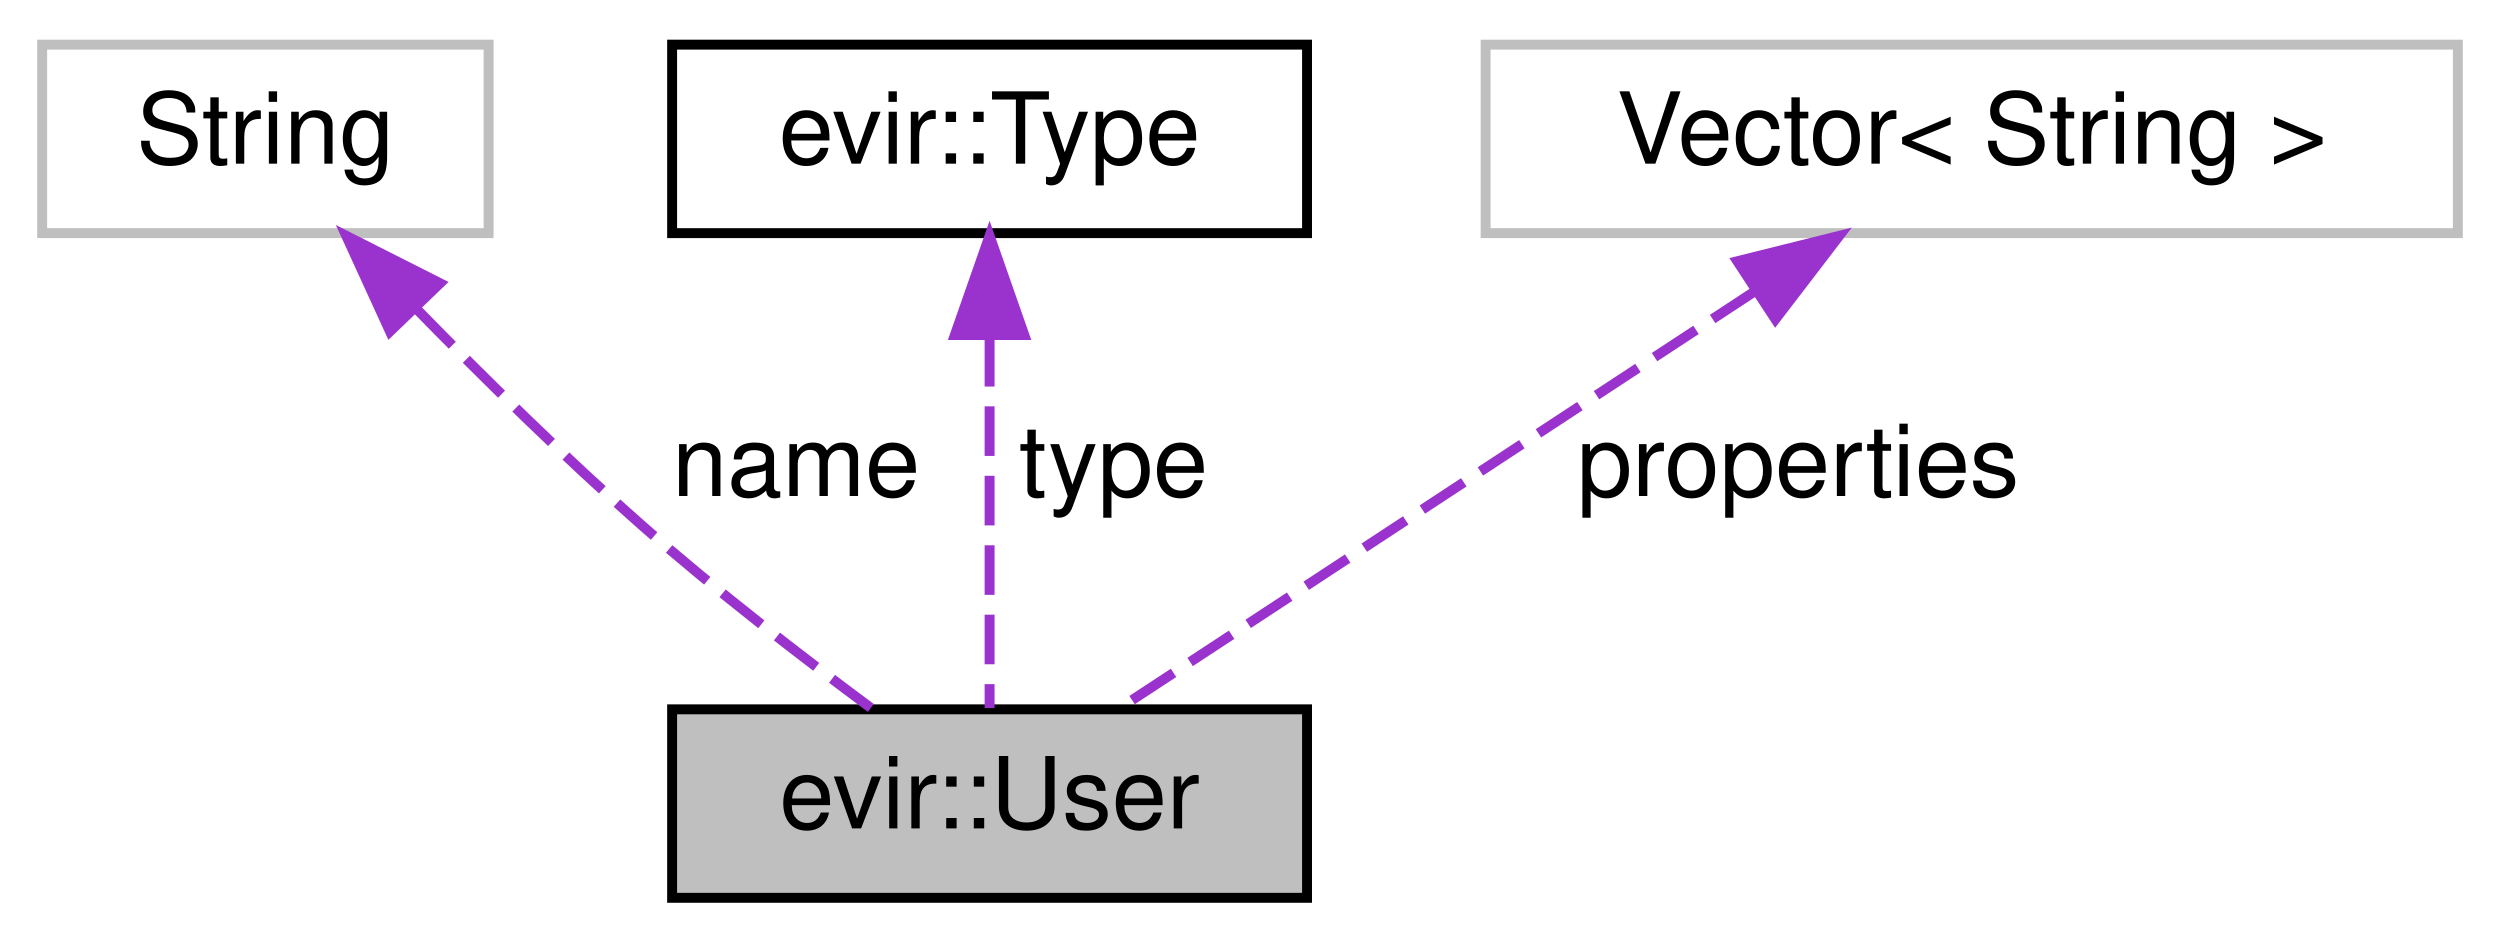
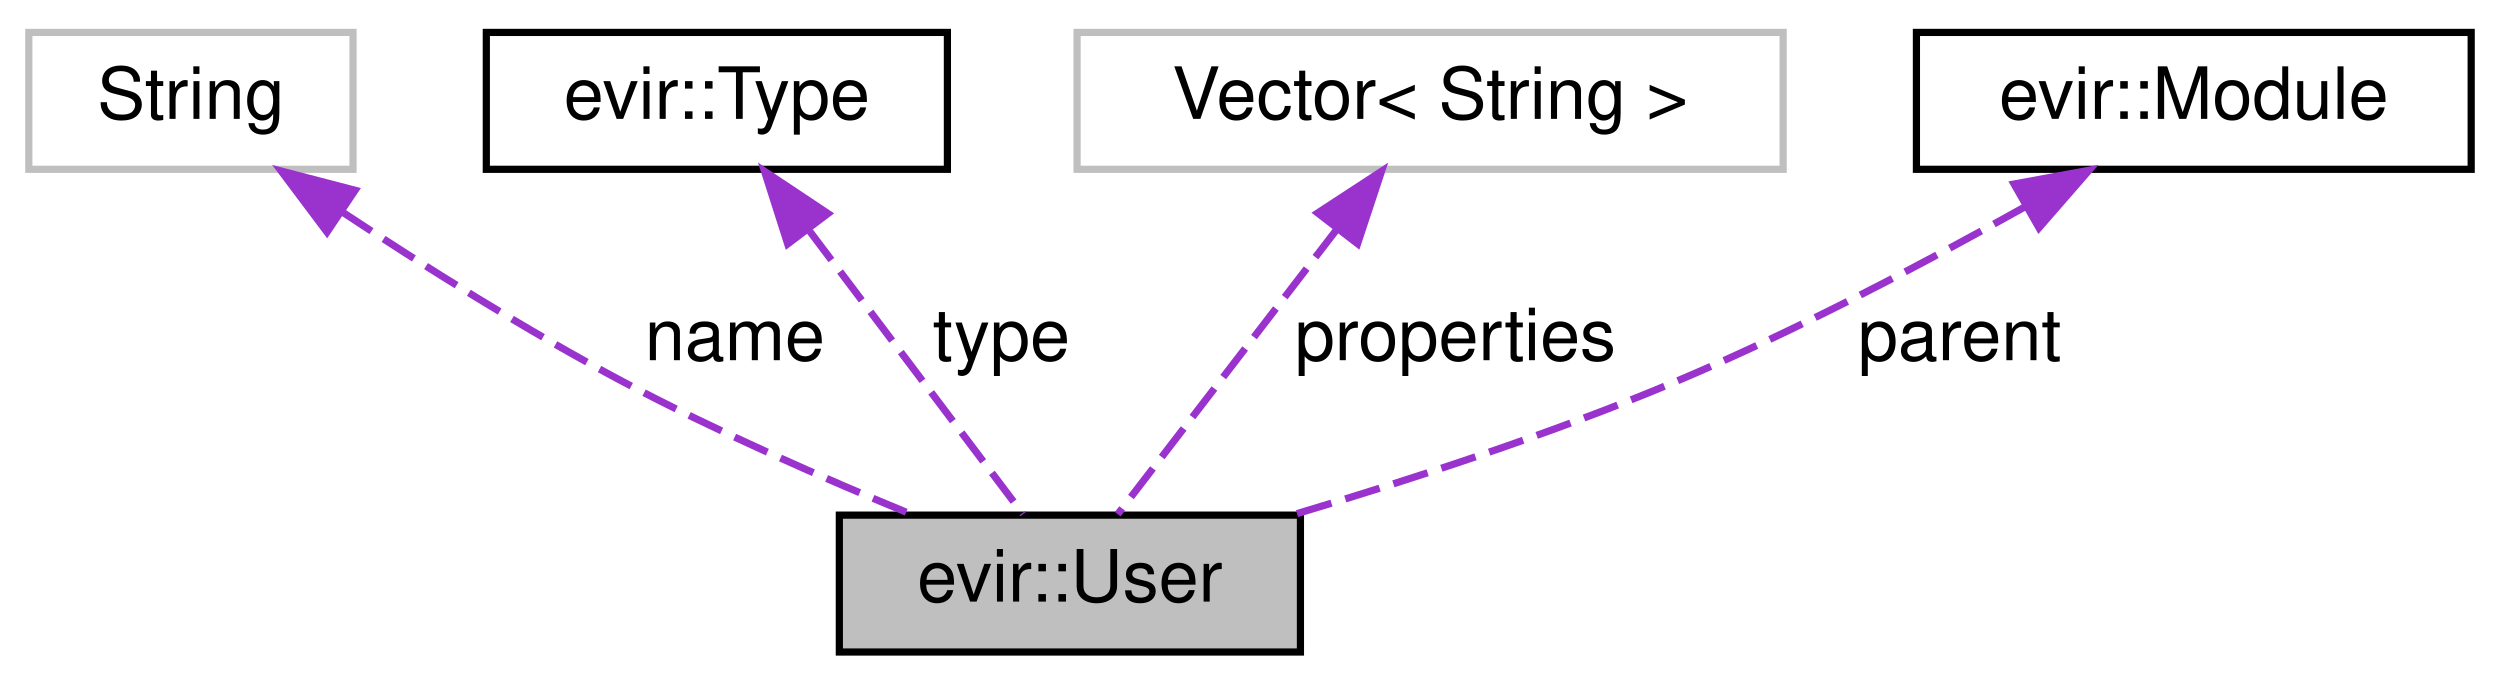
- <svg xmlns="http://www.w3.org/2000/svg" xmlns:xlink="http://www.w3.org/1999/xlink" width="252pt" height="95pt" viewBox="0.00 0.00 251.50 95.00">
+ <svg xmlns="http://www.w3.org/2000/svg" xmlns:xlink="http://www.w3.org/1999/xlink" width="347pt" height="95pt" viewBox="0.00 0.00 347.00 95.00">
  <g id="graph0" class="graph" transform="scale(1 1) rotate(0) translate(4 91)">
    <g id="node1" class="node">
      <g id="a_node1">
        <a xlink:title=" ">
-           <polygon fill="#bfbfbf" stroke="black" points="63.5,-0.5 63.5,-19.5 127.5,-19.5 127.5,-0.5 63.5,-0.5" />
-           <text text-anchor="middle" x="95.5" y="-7.5" font-family="Helvetica,sans-Serif" font-size="10.00">evir::User</text>
+           <polygon fill="#bfbfbf" stroke="black" points="112.5,-0.5 112.5,-19.5 176.5,-19.5 176.5,-0.5 112.5,-0.5" />
+           <text text-anchor="middle" x="144.5" y="-7.5" font-family="Helvetica,sans-Serif" font-size="10.00">evir::User</text>
        </a>
      </g>
    </g>
    <g id="node2" class="node">
      <g id="a_node2">
        <a xlink:title=" ">
          <polygon fill="none" stroke="#bfbfbf" points="0,-67.5 0,-86.5 45,-86.5 45,-67.5 0,-67.5" />
          <text text-anchor="middle" x="22.5" y="-74.5" font-family="Helvetica,sans-Serif" font-size="10.00">String</text>
        </a>
      </g>
    </g>
    <g id="edge1" class="edge">
-       <path fill="none" stroke="#9a32cd" stroke-dasharray="5,2" d="M37.83,-59.76C44.59,-52.85 52.74,-44.82 60.5,-38 67.88,-31.51 76.63,-24.76 83.53,-19.64" />
-       <polygon fill="#9a32cd" stroke="#9a32cd" points="35.06,-57.59 30.65,-67.23 40.11,-62.45 35.06,-57.59" />
-       <text text-anchor="middle" x="76" y="-41" font-family="Helvetica,sans-Serif" font-size="10.00"> name</text>
+       <path fill="none" stroke="#9a32cd" stroke-dasharray="5,2" d="M43.38,-61.66C54.71,-54.17 69.09,-45.11 82.5,-38 95.46,-31.12 110.55,-24.53 122.6,-19.57" />
+       <polygon fill="#9a32cd" stroke="#9a32cd" points="41.39,-58.78 35.03,-67.26 45.29,-64.59 41.39,-58.78" />
+       <text text-anchor="middle" x="98" y="-41" font-family="Helvetica,sans-Serif" font-size="10.00"> name</text>
    </g>
    <g id="node3" class="node">
      <g id="a_node3">
        <a xlink:href="classevir_1_1Type.html" target="_top" xlink:title="The interface for types.">
          <polygon fill="none" stroke="black" points="63.5,-67.5 63.5,-86.5 127.5,-86.5 127.5,-67.5 63.5,-67.5" />
          <text text-anchor="middle" x="95.5" y="-74.5" font-family="Helvetica,sans-Serif" font-size="10.00">evir::Type</text>
        </a>
      </g>
    </g>
    <g id="edge2" class="edge">
-       <path fill="none" stroke="#9a32cd" stroke-dasharray="5,2" d="M95.5,-57.04C95.5,-44.67 95.5,-29.12 95.5,-19.63" />
-       <polygon fill="#9a32cd" stroke="#9a32cd" points="92,-57.23 95.5,-67.23 99,-57.23 92,-57.23" />
-       <text text-anchor="middle" x="108" y="-41" font-family="Helvetica,sans-Serif" font-size="10.00"> type</text>
+       <path fill="none" stroke="#9a32cd" stroke-dasharray="5,2" d="M108.39,-58.9C117.91,-46.27 130.48,-29.6 138,-19.63" />
+       <polygon fill="#9a32cd" stroke="#9a32cd" points="105.33,-57.14 102.11,-67.23 110.92,-61.36 105.33,-57.14" />
+       <text text-anchor="middle" x="135" y="-41" font-family="Helvetica,sans-Serif" font-size="10.00"> type</text>
    </g>
    <g id="node4" class="node">
      <g id="a_node4">
        <a xlink:title=" ">
          <polygon fill="none" stroke="#bfbfbf" points="145.5,-67.5 145.5,-86.5 243.5,-86.5 243.5,-67.5 145.5,-67.5" />
          <text text-anchor="middle" x="194.5" y="-74.5" font-family="Helvetica,sans-Serif" font-size="10.00">Vector&lt; String &gt;</text>
        </a>
      </g>
    </g>
    <g id="edge3" class="edge">
-       <path fill="none" stroke="#9a32cd" stroke-dasharray="5,2" d="M172.56,-61.59C152.97,-48.74 124.94,-30.33 108.64,-19.63" />
-       <polygon fill="#9a32cd" stroke="#9a32cd" points="170.87,-64.67 181.15,-67.23 174.71,-58.82 170.87,-64.67" />
-       <text text-anchor="middle" x="177" y="-41" font-family="Helvetica,sans-Serif" font-size="10.00"> properties</text>
+       <path fill="none" stroke="#9a32cd" stroke-dasharray="5,2" d="M181.63,-59.27C171.88,-46.6 158.89,-29.7 151.14,-19.63" />
+       <polygon fill="#9a32cd" stroke="#9a32cd" points="178.89,-61.44 187.76,-67.23 184.43,-57.17 178.89,-61.44" />
+       <text text-anchor="middle" x="198" y="-41" font-family="Helvetica,sans-Serif" font-size="10.00"> properties</text>
+     </g>
+     <g id="node5" class="node">
+       <g id="a_node5">
+         <a xlink:href="classevir_1_1Module.html" target="_top" xlink:title="A Class representing a single stand-alone IR module.">
+           <polygon fill="none" stroke="black" points="262,-67.5 262,-86.5 339,-86.5 339,-67.5 262,-67.5" />
+           <text text-anchor="middle" x="300.5" y="-74.5" font-family="Helvetica,sans-Serif" font-size="10.00">evir::Module</text>
+         </a>
+       </g>
+     </g>
+     <g id="edge4" class="edge">
+       <path fill="none" stroke="#9a32cd" stroke-dasharray="5,2" d="M277.13,-62.33C263.28,-54.57 245.22,-45.04 228.5,-38 211.42,-30.81 191.72,-24.39 175.69,-19.61" />
+       <polygon fill="#9a32cd" stroke="#9a32cd" points="275.55,-65.46 285.97,-67.37 279.01,-59.38 275.55,-65.46" />
+       <text text-anchor="middle" x="268" y="-41" font-family="Helvetica,sans-Serif" font-size="10.00"> parent</text>
    </g>
  </g>
</svg>
